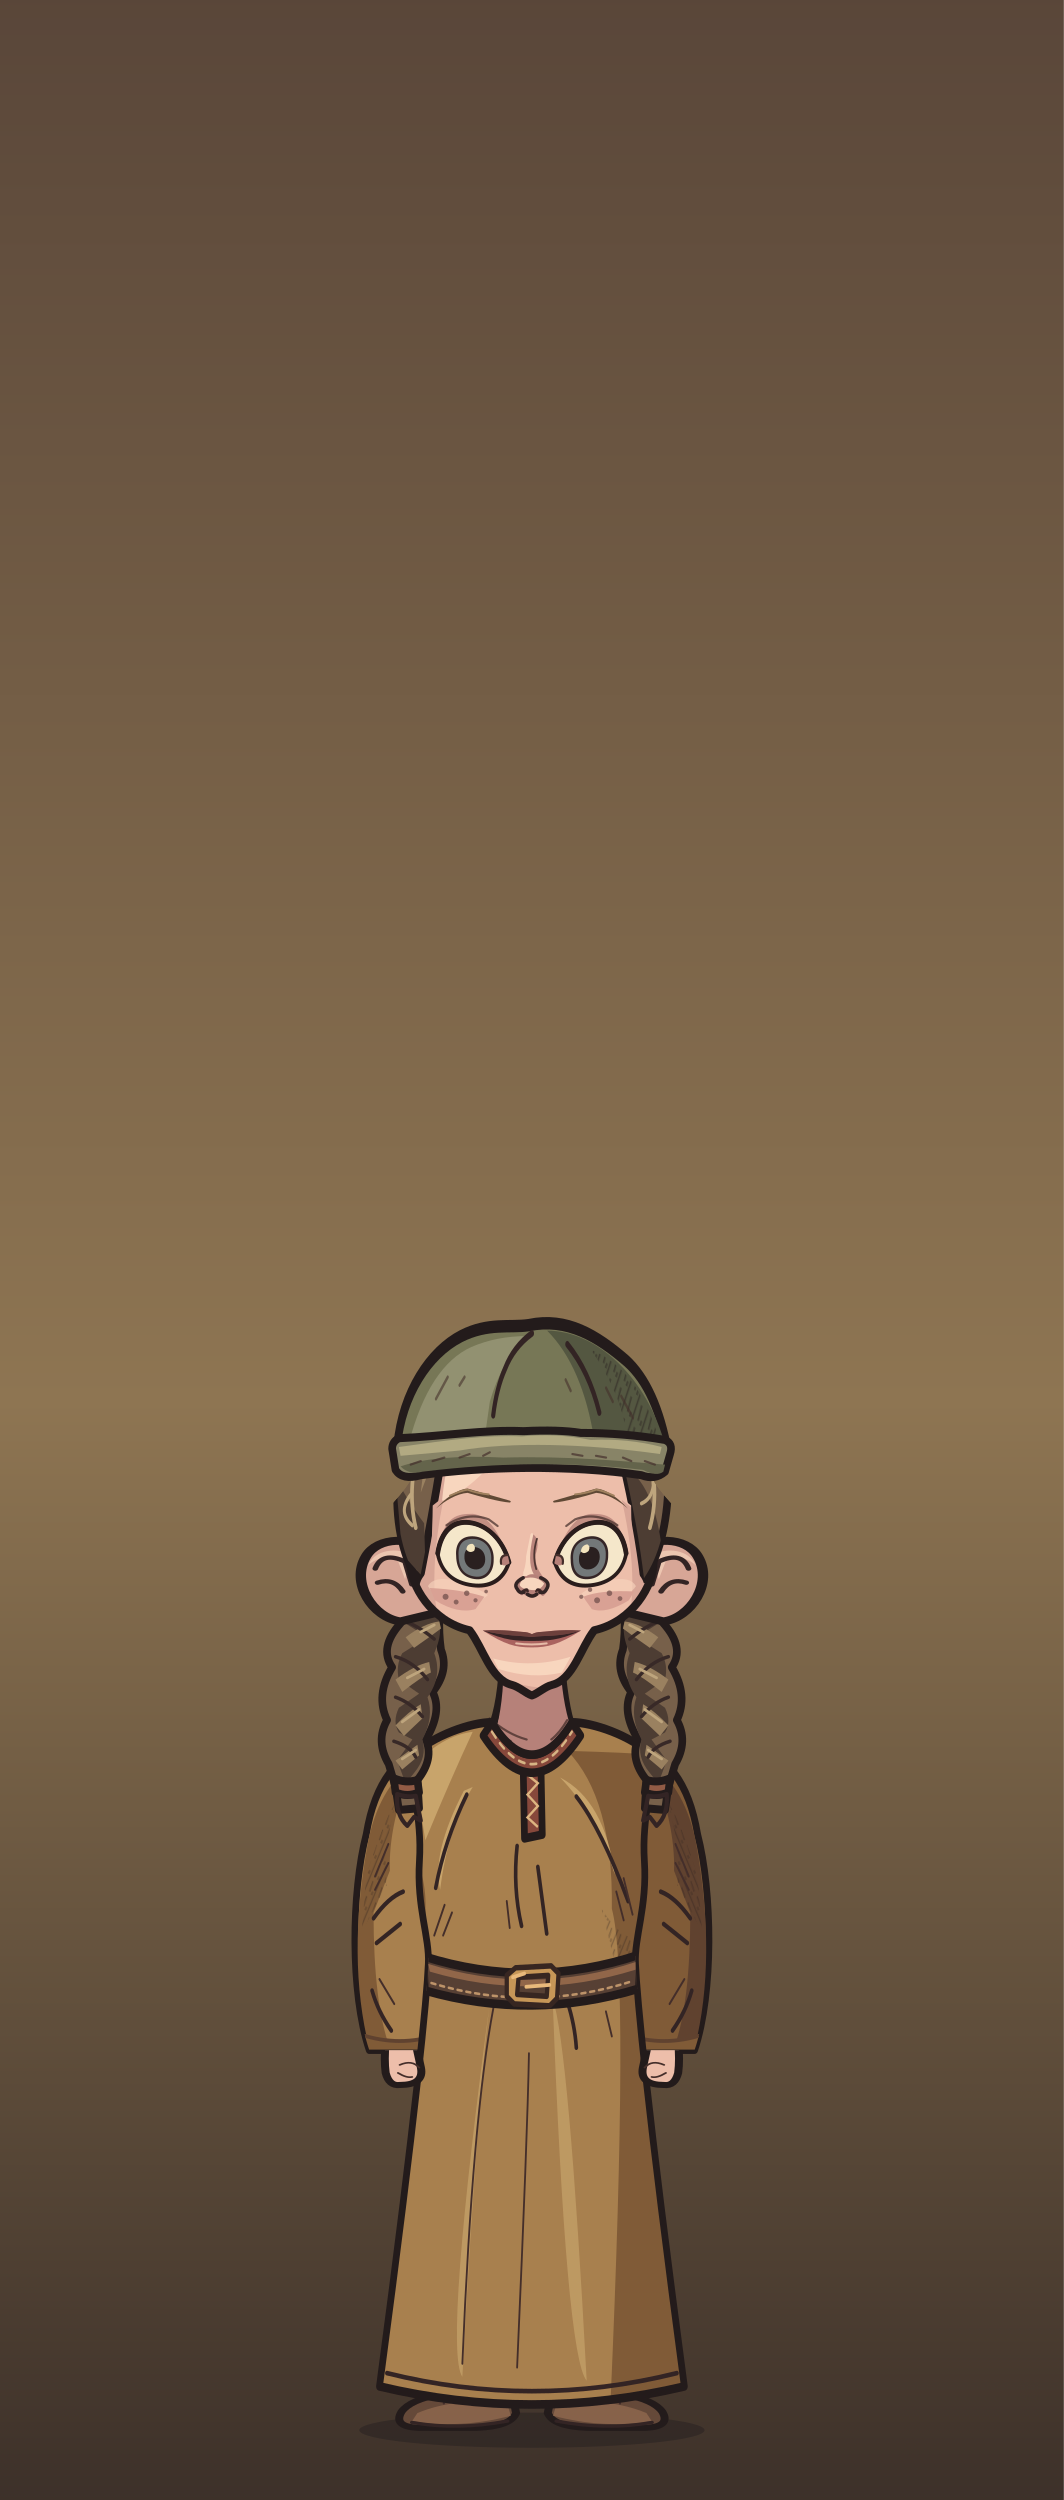
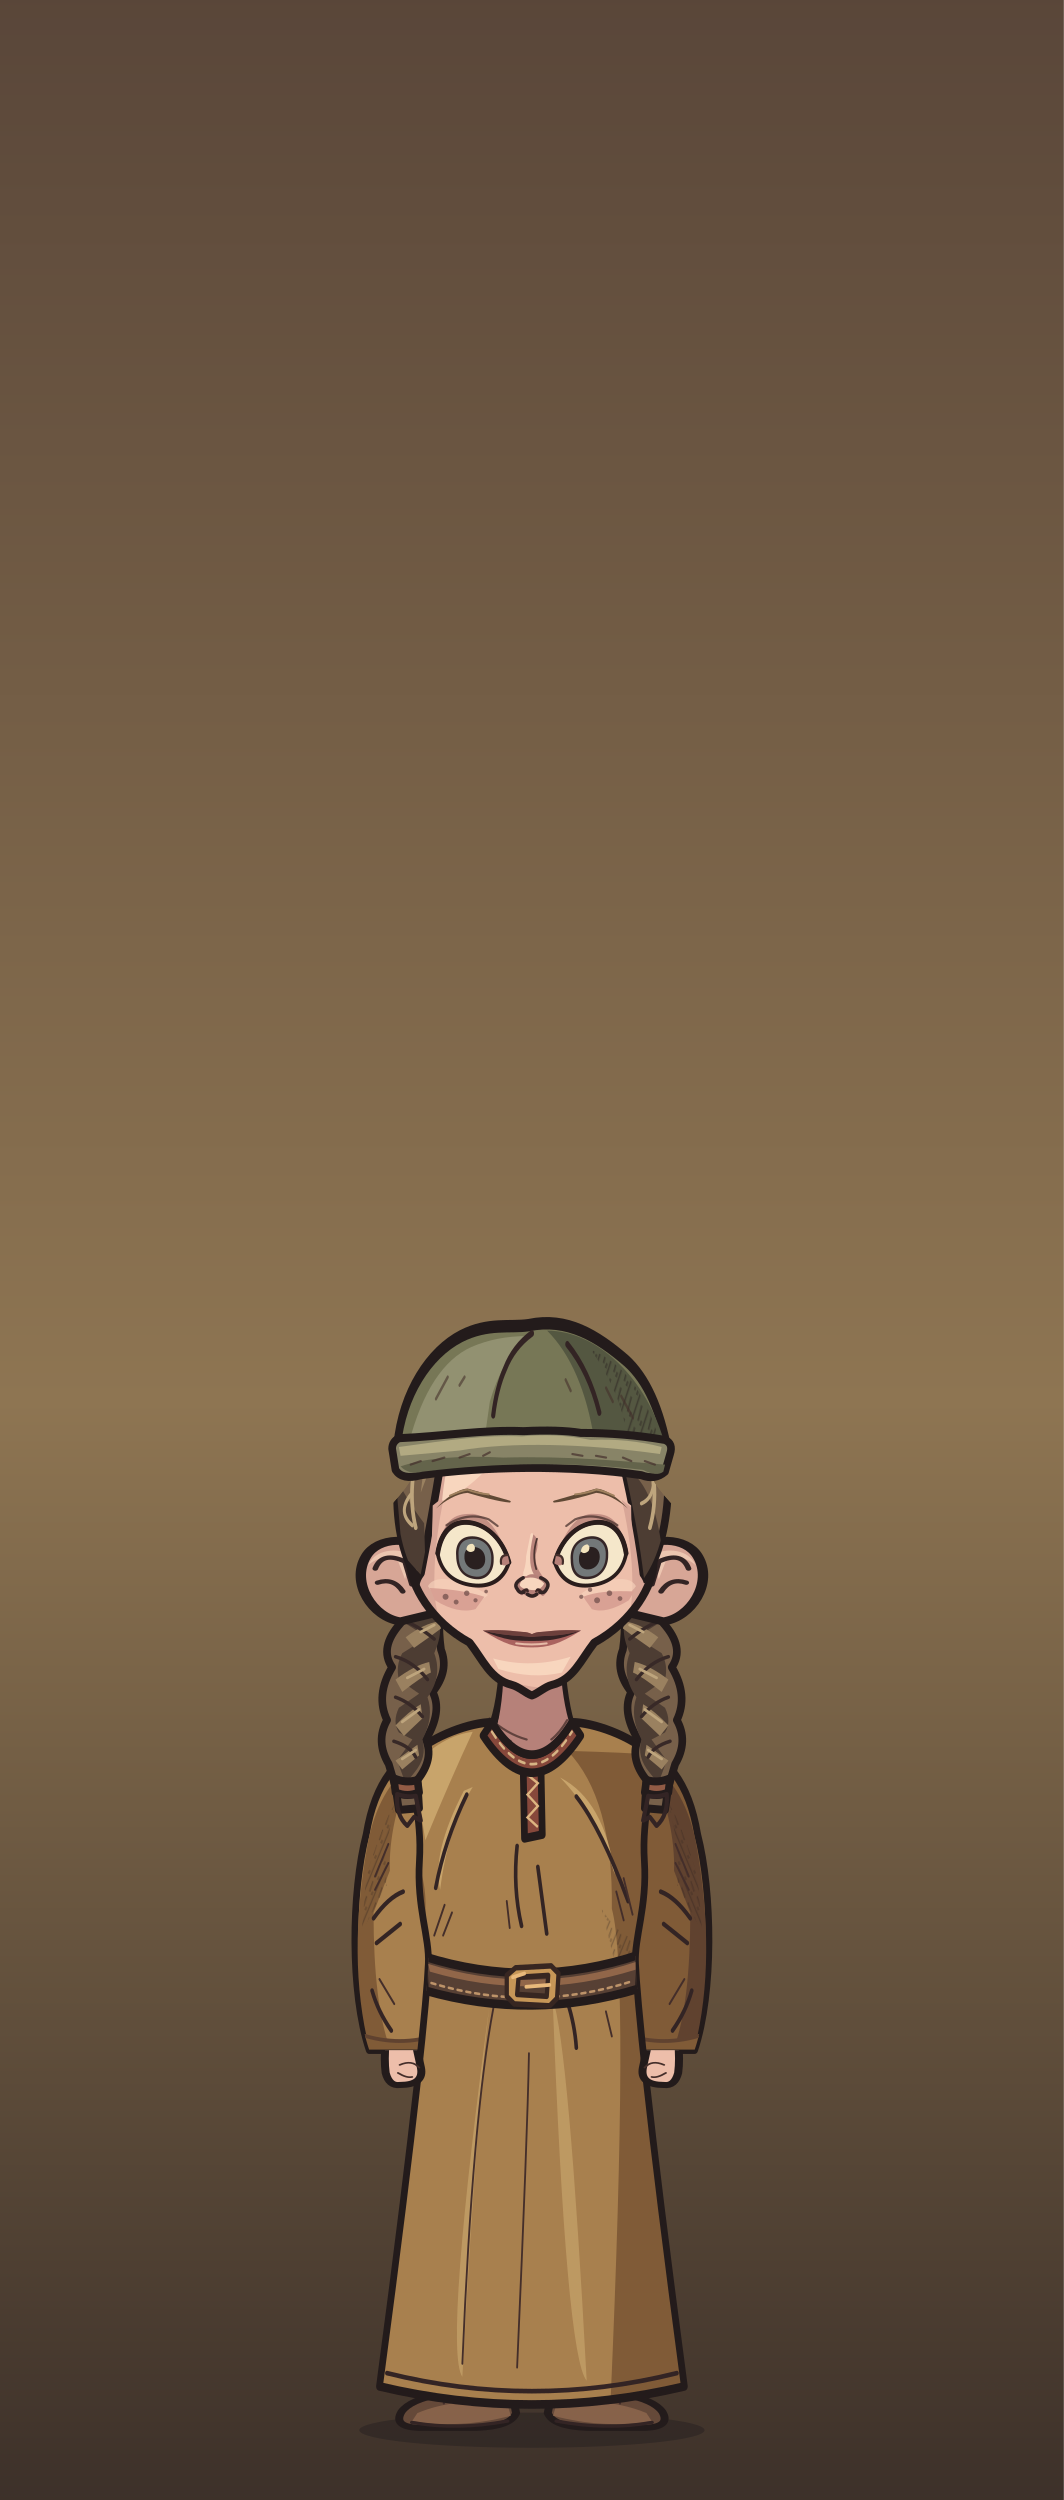
<svg xmlns="http://www.w3.org/2000/svg" xmlns:xlink="http://www.w3.org/1999/xlink" aria-labelledby="title" width="320" height="752" viewBox="0 0 320 752" role="img">
  <defs>
    <style>
      .edge {stroke:#231b1b;stroke-width:4.55;stroke-linecap:round;stroke-linejoin:round}
      .seam {fill:none;stroke:#332424;stroke-width:2.45;stroke-linecap:round;stroke-linejoin:round}
      .etch {fill:none;stroke:#442e2a;stroke-width:1.25;stroke-linecap:round}
      .hair-line {fill:none;stroke:#967661;stroke-width:1.45;stroke-linecap:round}
      .white {fill:#f5e7ca;stroke:#2a1d1c;stroke-width:2.65;stroke-linejoin:round}
      .label {fill:#efdfc1;font:600 20px Georgia,serif}
      .muted {fill:#b8aa96;font:13px 'Segoe UI',sans-serif}
      .section {fill:#dcbb8e;font:600 14px 'Segoe UI',sans-serif}
    </style>
    <linearGradient id="umber" x2="0" y2="1" gradientUnits="objectBoundingBox">
      <stop stop-color="#594639" />
      <stop offset=".56" stop-color="#8e7552" />
      <stop offset="1" stop-color="#3c3029" />
    </linearGradient>
    <linearGradient id="ash" x2="0" y2="1" gradientUnits="objectBoundingBox">
      <stop stop-color="#3b423d" />
      <stop offset=".56" stop-color="#7a7d67" />
      <stop offset="1" stop-color="#242b28" />
    </linearGradient>
    <linearGradient id="rose" x2="0" y2="1" gradientUnits="objectBoundingBox">
      <stop stop-color="#51404a" />
      <stop offset=".56" stop-color="#8a6972" />
      <stop offset="1" stop-color="#372c33" />
    </linearGradient>
    <pattern id="paper-grain" width="63" height="57" patternUnits="userSpaceOnUse">
      <path d="M1 16l2-1m21-4 5-2m16 7 6-1M12 32l3-1m16 11 4-1m20-14 4 1M4 51l5-1m41 0 9-2" fill="none" stroke="#231a1b" stroke-width=".85" opacity=".19" />
      <path d="M4 5l9-1m29 2 2-1M1 40l4-1m12 9 1-1m21-23 4-1m9 12 5-2" fill="none" stroke="#f0dbb5" stroke-width=".85" opacity=".23" />
      <path d="M16 19h.6m13-3h.7m28 6h.7m-39 15h.6m23 4h.6m-12 11h.7m29-39h.7" fill="none" stroke="#21191a" stroke-width="1.2" opacity=".28" stroke-linecap="round" />
    </pattern>
    <pattern id="ink-lines" width="7" height="9" patternUnits="userSpaceOnUse" patternTransform="rotate(28)">
      <path d="M1 -2V10m2.8-8 .6 6m1.9-1v5" stroke="#271d1d" stroke-width=".95" fill="none" opacity=".65" />
    </pattern>
    <radialGradient id="vignette" cx=".5" cy=".39" r=".72">
      <stop offset=".47" stop-color="#20191c" stop-opacity="0" />
      <stop offset="1" stop-color="#20191c" stop-opacity=".48" />
    </radialGradient>
    <g id="firs" fill="currentColor">
      <path d="M10 439Q15 379 12 300L9 220 15 146 15 54 19 80 21 147 28 230 25 326 29 439Z" />
      <path d="M17 169Q27 174 45 174L57 169 49 179 27 187 17 185                M18 194Q29 196 52 192L63 183 56 194 26 205 16 207                M15 225Q46 230 67 218L77 206 71 223 42 238 18 241                M17 252Q48 255 78 245L91 230 84 249 52 266 20 269                M14 282Q40 281 71 278L88 261 84 281 57 291 19 298                M19 312Q43 316 69 310L88 299 84 310 58 322 22 325" />
      <path d="M6 312 0 315V284L11 285M0 266 13 270V250L0 249M0 220 15 221 15 206 0 202                M0 180 16 181V167L0 165M0 141 15 150V138L0 133M0 112 17 127V118L0 104" />
      <path d="M64 440Q55 380 58 324L59 258 63 217 68 222 65 266 68 328 76 440Z                M63 291Q78 294 89 282L100 267 96 283 81 301 62 307                M63 323Q80 323 106 304L98 321 68 339                M63 316Q44 306 37 293L41 307 64 329Z" />
    </g>
    <g id="brambles" fill="none" stroke="currentColor" stroke-linecap="round" stroke-linejoin="round">
      <path stroke-width="3.8" d="M9 440Q13 401 21 380T26 333m-8 57Q39 375 43 352m-28 46Q6 377 0 376M41 440Q41 402 63 385m-20 44q26-6 39-30" />
      <path stroke-width="2" d="M23 364l14-13m-12 4-7-15m20 29 17-4m-15-1 1-11m13 49 2-17m2 14 18-5m-34 32q-12-10-17-10" />
    </g>
    <g id="night-scratches" fill="none" stroke="currentColor" stroke-width="1.2" stroke-linecap="round">
      <path d="M16 113q32-11 54-8m-30 9 16-3m184-40q19-4 44 1m-11 7 19 4                M24 335q33-3 68-16m-44 16 26-4m164-9q31 5 60-3m-39 8 38-3                M27 391q22-6 52-5m168 14q28-8 57-8m-40 11 24-4                M55 178l18-6m177 36 17 3m-12-4 17-1" />
    </g>
    <g id="shirt-setting">
      <rect width="320" height="440" fill="url(#umber)" />
      <path d="M50 217q24 8 64 1l-15 7-56 6m176-90q39-13 70-5l-26 4 28 2-64 6" fill="#856c54" opacity=".5" />
      <use xlink:href="#firs" style="color:#342827" opacity=".52" transform="translate(-26 8)" />
      <use xlink:href="#firs" style="color:#413128" opacity=".58" transform="translate(340 101) scale(-1 .81)" />
      <use xlink:href="#night-scratches" style="color:#dfbb87" opacity=".28" />
      <use xlink:href="#brambles" style="color:#291f22" opacity=".71" />
      <rect width="320" height="440" fill="url(#vignette)" />
      <rect width="320" height="440" fill="url(#paper-grain)" />
    </g>
    <g id="armor-setting">
      <rect width="320" height="440" fill="url(#ash)" />
      <path d="M42 173q49-4 68 3l-43 6 25 3-49 4m151 35q47 10 104-6l-26 14-62 8Z" fill="#707764" opacity=".48" />
      <use xlink:href="#firs" style="color:#27312c" opacity=".64" transform="translate(-36 30)" />
      <use xlink:href="#firs" style="color:#303833" opacity=".75" transform="translate(324 45) scale(-.86 1.03)" />
      <use xlink:href="#brambles" style="color:#252a27" opacity=".62" transform="translate(319 10) scale(-1 1)" />
      <use xlink:href="#night-scratches" style="color:#d8d8a9" opacity=".28" transform="translate(-2 21)" />
      <rect width="320" height="440" fill="url(#vignette)" />
      <rect width="320" height="440" fill="url(#paper-grain)" />
    </g>
    <g id="woman-setting">
      <rect width="320" height="440" fill="url(#rose)" />
      <path d="M44 235q40-4 76-1l-20 6-36 2 19 3-44 5m183-50q35 3 60-3l-24 9-31 2" fill="#775d65" opacity=".6" />
      <use xlink:href="#firs" style="color:#3b2b34" opacity=".58" transform="translate(-20 84) scale(.86 .91)" />
      <use xlink:href="#firs" style="color:#3d2e39" opacity=".68" transform="translate(327 54) scale(-.85 .98)" />
      <path d="M300 440q-2-82-6-173l-9-103 7-35 12 42 9 98 7 171Z                M294 195q-10-18-25-24l-15-1 13-4 11 2 18 15                M285 162q-13-22-34-27l-7 4 7-11 17 4 20 17                M303 242q-18-23-36-27l-13 3 15-9 11 2 21 15" fill="#3a2b33" opacity=".64" />
      <use xlink:href="#brambles" style="color:#2d2229" opacity=".8" transform="translate(12 6)" />
      <use xlink:href="#night-scratches" style="color:#e1b8a8" opacity=".28" transform="translate(0 7)" />
      <rect width="320" height="440" fill="url(#vignette)" />
      <rect width="320" height="440" fill="url(#paper-grain)" />
    </g>
    <pattern id="mail-rings" width="14" height="13" patternUnits="userSpaceOnUse" patternTransform="rotate(-7)">
      <path d="M-1 2q3-3 6 0 1 3-2 5Q0 8-1 5M6 2q3-3 6 0 1 3-2 5Q7 8 6 5M3 8q3-3 6 0 1 3-2 5-3 1-4-2M10 8q3-3 6 0" fill="none" stroke="#2d2c28" stroke-width="1.6" stroke-linecap="round" />
      <path d="M-.5 4q1.5-2 3-1m5 1q1.4-2 3-1M4 10q1.5-2 3-1m4 1q1.4-2 3-1" fill="none" stroke="#9a9b87" stroke-width="1.12" opacity=".78" stroke-linecap="round" />
    </pattern>
    <pattern id="armor-plates" width="47" height="24" patternUnits="userSpaceOnUse" patternTransform="translate(4 4) rotate(2)">
      <path d="M1 0l21 .7 1 18-3 3-17-1-1-4Zm24 1 19-1 2 15-3 7-19-2Z" fill="#85867a" stroke="#352e2a" stroke-width="1.75" stroke-linejoin="round" />
      <path d="M2 2l18 .2-.2 4L5 7 4 17Zm24 0 16-1 1 4-14 2-3 10Z" fill="#a9a58d" />
      <path d="M19 4l4 14-3 3-16-1 13-4Zm22 2 4 10-2 5-17-1 13-4Z" fill="#62655f" />
      <path d="M7 7l1-.5m6 12 3-2m16-7 5-1m-7 5 4-2" fill="none" stroke="#d0c0a0" stroke-width=".9" opacity=".76" />
      <path d="M6 12q2-2 2.7 1-1 2.2-2.7.5Zm12 1q1.8-2 2.4.6-1 2.6-2.5.8Zm11 1q1-2.2 2.8-1-.2 2.9-2.8 2.1Zm12-2q2.2-1.4 2.3.8-1 2.3-2.3.5Z" fill="#3c342d" />
    </pattern>
    <clipPath id="portrait-frame">
      <rect width="320" height="752" />
    </clipPath>
    <clipPath id="wardrobe-torso-mask">
      <path d="M133 273 C119 273 93 280 80 290 C77 305 86 322 84 346 C82 370 91 386 90 400 C89 418 82 476 57 622 Q160 641 263 622 C238 476 231 418 230 400 C229 386 238 370 236 346 C234 322 243 305 240 290 C227 280 201 273 187 273 Q160 307 133 273Z" />
    </clipPath>
    <clipPath id="wardrobe-sleeve-mask">
      <path d="M91 284C69 291 54 304 48 332C38 362 37 415 50 445H92L109 336Z" />
    </clipPath>
    <clipPath id="face-shape-clip">
-       <path d="M 160 54 C 194 54 221 71 225 128 C 226 143 229 156 229 169 C 229 181 217.52 202 195.4 207 C 187.636 217 183.5 235 171.44 238 C 167.44 239 163.168 243 160 244 C 156.832 243 152.56 239 148.56 238 C 136.5 235 132.364 217 124.6 207 C 102.48 202 91 181 91 169 C 91 156 94 143 95 128 C 99 71 126 54 160 54 Z" />
+       <path d="M 160 54 C 194 54 221 71 225 128 C 226 143 229 156 229 169 C 229 181 217.52 202 195.4 214 C 187.636 224 183.5 235 171.44 238 C 167.44 239 163.168 243 160 244 C 156.832 243 152.56 239 148.56 238 C 136.5 235 132.364 224 124.6 214 C 102.48 202 91 181 91 169 C 91 156 94 143 95 128 C 99 71 126 54 160 54 Z" />
    </clipPath>
    <clipPath id="face-features-eye-left">
      <path d="M-21 0 C-19 -13 -12 -19 -3 -19 C7 -19 16 -12 19.5 0 C16 11 8 15 -1 15 C-12 15 -19 10 -21 0Z" />
    </clipPath>
    <clipPath id="face-features-eye-right">
      <path d="M-21 0 C-19 -13 -12 -19 -3 -19 C7 -19 16 -12 19.5 0 C16 11 8 15 -1 15 C-12 15 -19 10 -21 0Z" />
    </clipPath>
    <clipPath id="face-features-nose-bridge">
      <path d="M154 144H167V179L172 185V187H149V185L154 179Z" />
    </clipPath>
    <clipPath id="headgear-hair-front-reveal">
      <path d="M94.044 111H225.956Q223.956 120 243.956 140L320 215V440H0V215L76.044 140Q96.044 120 94.044 111Z" />
    </clipPath>
    <mask id="hair-face-opening" maskUnits="userSpaceOnUse" x="0" y="0" width="320" height="440">
      <rect fill="white" x="0" y="0" width="320" height="440" />
      <g clip-path="url(#face-shape-clip)">
        <path d="M103.7 136.2C110.5 130.664 117.5 125.182 123.5 124.782C130.5 126.882 141.5 129.882 149 131.664Q160 139.664 171 131.664C178.5 129.882 189.5 126.882 196.5 124.782C202.5 125.182 209.5 130.664 216.3 136.2C216.3 145.2 216.9 149 216.9 166C216.9 175 224 175 224 184V300H96V184C96 175 103.1 175 103.1 166C103.1 149 103.7 145.2 103.7 136.2Z" fill="black" />
      </g>
    </mask>
    <clipPath id="hair-crown-clip">
      <path d="M93 176Q79 159 80 133C80 96 99 72 127 64Q144 56 160 62Q179 56 196 63C226 73 242 95 241 131Q240 159 226.5 174Q223 151 214 121Q196 108 177 119 Q157 126 141 115 Q123 108 106 121Q101 145 93 176Z" />
    </clipPath>
    <clipPath id="full-costume-hands-clip">
      <rect x="0" y="447" width="320" height="305" />
    </clipPath>
  </defs>
  <rect width="320" height="752" fill="url(#umber)" />
  <g data-part="child-figure" transform="translate(160 731) scale(0.53) translate(-160 -661)">
    <g data-part="full-costume">
      <ellipse cx="160" cy="661" rx="98" ry="10" fill="#261f20" opacity=".5" />
      <g transform="matrix(1 0 0 .76 0 105.6)">
        <g>
          <g transform="translate(9 0)">
            <path d="M99 689Q119 683 138 691L142 718Q139 728 120 729H86Q72 728 77 717Q82 708 99 704Z" fill="#654939" class="edge" />
            <path d="M86 718Q108 706 137 711L139 720Q110 730 83 724Z" fill="#87624a" />
            <path d="M101 711L103 700Q115 704 136 707" class="etch" />
            <path d="M83 725Q108 731 137 724" class="seam" />
          </g>
        </g>
        <g transform="translate(320 0) scale(-1 1)">
          <g transform="translate(9 0)">
            <path d="M99 689Q119 683 138 691L142 718Q139 728 120 729H86Q72 728 77 717Q82 708 99 704Z" fill="#654939" class="edge" />
            <path d="M86 718Q108 706 137 711L139 720Q110 730 83 724Z" fill="#87624a" />
            <path d="M101 711L103 700Q115 704 136 707" class="etch" />
            <path d="M83 725Q108 731 137 724" class="seam" />
          </g>
        </g>
      </g>
    </g>
    <g clip-path="url(#portrait-frame)">
      <g data-part="neck">
        <g id="face-shape-neck">
          <path d="M 144 219 Q 143 249 137 263 Q 130 270 114 278 L 131 301 189 301 206 278 Q 190 270 183 263 Q 178 250 176 219 Z" fill="#e0b09f" class="edge" />
          <path d="M 144 224 176 224 Q 177 247 182 262 Q 178 275 160 277 Q 142 275 139 266 Q 144 249 144 224 Z" fill="#b68179" />
          <path d="M 136 257 q 10 9 21 12 m -16 -3 7 4 m 32 -12 q -4 7 -9 11" class="etch" opacity=".75" />
        </g>
      </g>
      <g data-part="wardrobe" transform="matrix(0.84 0 0 1.08 25.6 -35.6)">
        <path d="M91 284C69 291 54 304 48 332C38 362 37 415 50 445H92L109 336Z" fill="#a8804e" class="edge" data-part="sleeve-outline" data-side="left" />
        <path d="M49 337 Q56 308 80 294 Q63 326 64 351 L53 373 Q53 421 64 444 H50 Q35 397 49 337Z" fill="#805b37" />
        <path d="M48 354 Q59 326 68 315 Q59 342 62 359 L45 383Z" fill="url(#ink-lines)" opacity=".44" />
        <path d="M53 376 q10 -11 20 -14 m-18 27 16 -10 M52 414 q4 11 13 21" class="seam" />
        <path d="M54 354 l9 -17 m-9 24 9 -14 m-6 61 10 13" class="etch" />
        <g clip-path="url(#wardrobe-sleeve-mask)">
          <path d="M44.0 437Q71 444 97.0 437V445H44.0Z" fill="#805b37" />
          <path d="M44.0 437Q71 444 97.0 437" fill="none" stroke="#60422f" stroke-width="2" />
        </g>
        <g transform="translate(320 0) scale(-1 1)">
          <path d="M91 284C69 291 54 304 48 332C38 362 37 415 50 445H92L109 336Z" fill="#805b37" class="edge" data-part="sleeve-outline" data-side="right" />
          <path d="M49 337 Q56 308 80 294 Q63 326 64 351 L53 373 Q53 421 64 444 H50 Q35 397 49 337Z" fill="#60422f" />
          <path d="M48 354 Q59 326 68 315 Q59 342 62 359 L45 383Z" fill="url(#ink-lines)" opacity=".44" />
          <path d="M53 376 q10 -11 20 -14 m-18 27 16 -10 M52 414 q4 11 13 21" class="seam" />
          <path d="M54 354 l9 -17 m-9 24 9 -14 m-6 61 10 13" class="etch" />
          <g clip-path="url(#wardrobe-sleeve-mask)">
            <path d="M44.0 437Q71 444 97.0 437V445H44.0Z" fill="#805b37" />
            <path d="M44.0 437Q71 444 97.0 437" fill="none" stroke="#60422f" stroke-width="2" />
          </g>
        </g>
        <path d="M133 273 C119 273 93 280 80 290 C77 305 86 322 84 346 C82 370 91 386 90 400 C89 418 82 476 57 622 Q160 641 263 622 C238 476 231 418 230 400 C229 386 238 370 236 346 C234 322 243 305 240 290 C227 280 201 273 187 273 Q160 307 133 273Z" fill="#a8804e" />
        <g data-part="torso" clip-path="url(#wardrobe-torso-mask)">
          <path d="M80 296 Q99 280 120 278 Q105 303 88 335Z" fill="#c8a46b" />
          <path d="M184 288 Q227 289 240 290 L268 632 H213 Q226 405 214 371 Q215 313 184 288Z" fill="#805b37" />
          <path d="M81 344 Q91 359 87 381 L72 402 L64 359Z" fill="#805b37" />
          <path d="M207 371 Q223 390 235 386 L234 416 L220 412Z" fill="url(#ink-lines)" opacity=".42" />
          <path d="M120 307 Q103 329 98 361 Q92 342 114 309Z M179 302 Q209 314 216 353 Q203 321 179 302Z" fill="#c8a46b" />
          <path d="M133 412Q124 460 113 617Q100 602 133 412Z M174 418Q185 444 197 619Q183 606 174 418Z" fill="#c8a46b" opacity=".68" />
          <path d="M134 423Q120 480 113 610 M158 447Q157 490 150 612" class="etch" />
          <path d="M62 615Q160 634 258 615" class="seam" />
          <path d="M116 311 Q101 335 95 360 M190 312 Q207 329 225 367 M150 338 q-3 22 3 42 m11 -31 6 35 M184 420q5 12 6 24" class="seam" />
          <path d="M101 369 l-7 16 m12 -12 -6 12 M222 355 l6 19 m-11 -12 5 15 M143 367 l2 14 m65 44 4 13" class="etch" />
          <path d="M154 292h12l1 40-12 2Z" fill="#87483b" class="edge" />
          <path d="M156 300l8 5-7 6 7 6-7 6 7 5" fill="none" stroke="#ddb581" stroke-width="1.4" />
          <path d="M133 273 Q160 307 187 273 L193 280 Q160 319 127 280Z" fill="#87483b" class="edge" />
          <path d="M133 278 Q160 312 187 278" fill="none" stroke="#d6b585" stroke-width="1.45" stroke-dasharray="4 4" stroke-linecap="round" />
        </g>
        <path d="M133 273 C119 273 93 280 80 290 C77 305 86 322 84 346 C82 370 91 386 90 400 C89 418 82 476 57 622 Q160 641 263 622 C238 476 231 418 230 400 C229 386 238 370 236 346 C234 322 243 305 240 290 C227 280 201 273 187 273 Q160 307 133 273Z" fill="none" class="edge" />
        <g data-part="belt" clip-path="url(#wardrobe-torso-mask)">
          <path d="M87 396 Q160 414 233 395 L232 413 Q160 430 88 414Z" fill="#574034" class="edge" />
          <path d="M90 400 Q160 417 230 399 L230 403 Q160 420 91 404Z" fill="#916649" />
          <path d="M92 410 Q160 426 228 409" fill="none" stroke="#bd9369" stroke-width="1.35" stroke-dasharray="3 3" stroke-linecap="round" />
          <path d="M149 402l24 -1 5 4-1 13-5 4-24 -1-5 -4v-11Z M151 407l-1 9 20 1 1 -11Z" fill="#c69657" fill-rule="evenodd" stroke="#372621" stroke-width="2.9" stroke-linejoin="round" />
          <path d="M156 412l16 -1m-25 -4 8 -2" fill="none" stroke="#e9b97b" stroke-width="2" stroke-linecap="round" />
        </g>
      </g>
      <g id="hair-braid" transform="matrix(0.956 0 0 1 7.059 0)">
        <g transform="translate(0 10)">
          <path d="M220 155C232 169 227 181 238 193Q251 207 243 218q10 16 3 30 7 12-1 25l-4 13-2 13-12-1 1-16q-10-12-5-23-10-16-4-27-10-12-5-24C218 181 208 169 220 155Z" fill="#77604a" class="edge" />
          <path d="M229 184Q235 188 237 192l-15 9 15 9q4 7 2 15l-12 8 12 8q4 8 0 14l-8 4 9 12-5 13-5-6q-8-9-5-19-7-13-3-24-9-12-4-25-7-15 0-24Z" fill="#4d3d33" />
          <path d="M215 192q9 1 20 9l-5 6q-12-8-16-11Zm6 23q9 2 20 10l-4 7q-12-9-17-11Zm5 24q7 4 15 12l-5 6-11-10Zm2 23 13 9-4 5-10-8Z" fill="#9a8160" />
          <path d="M218 202q10-8 20-11m-16 34q8-10 19-13m-16 34q7-8 16-11m-12 34q3-6 13-9" fill="none" stroke="#382927" stroke-width="2" stroke-linecap="round" stroke-linejoin="round" />
          <path d="M218 194l8 4m-2 21 10 5m-7 18 10 7m-8 16 8 5" fill="none" stroke="#bea57d" stroke-width="1.6" stroke-linecap="round" stroke-linejoin="round" />
          <path d="M228 282q7 2 14-1l-1 8q-7 3-14 0Z" fill="#925b45" class="edge" />
          <path d="M229 291q5 1 11-1 1 12-6 18l-4-5-4 2Z" fill="#4d3d33" class="seam" />
        </g>
        <g transform="translate(320 0) scale(-1 1)">
          <g transform="translate(0 10)">
            <path d="M220 155C232 169 227 181 238 193Q251 207 243 218q10 16 3 30 7 12-1 25l-4 13-2 13-12-1 1-16q-10-12-5-23-10-16-4-27-10-12-5-24C218 181 208 169 220 155Z" fill="#77604a" class="edge" />
            <path d="M229 184Q235 188 237 192l-15 9 15 9q4 7 2 15l-12 8 12 8q4 8 0 14l-8 4 9 12-5 13-5-6q-8-9-5-19-7-13-3-24-9-12-4-25-7-15 0-24Z" fill="#4d3d33" />
            <path d="M215 192q9 1 20 9l-5 6q-12-8-16-11Zm6 23q9 2 20 10l-4 7q-12-9-17-11Zm5 24q7 4 15 12l-5 6-11-10Zm2 23 13 9-4 5-10-8Z" fill="#9a8160" />
            <path d="M218 202q10-8 20-11m-16 34q8-10 19-13m-16 34q7-8 16-11m-12 34q3-6 13-9" fill="none" stroke="#382927" stroke-width="2" stroke-linecap="round" stroke-linejoin="round" />
            <path d="M218 194l8 4m-2 21 10 5m-7 18 10 7m-8 16 8 5" fill="none" stroke="#bea57d" stroke-width="1.6" stroke-linecap="round" stroke-linejoin="round" />
            <path d="M228 282q7 2 14-1l-1 8q-7 3-14 0Z" fill="#925b45" class="edge" />
            <path d="M229 291q5 1 11-1 1 12-6 18l-4-5-4 2Z" fill="#4d3d33" class="seam" />
          </g>
        </g>
      </g>
      <g id="face-shape">
        <g id="face-shape-ears">
          <g transform="translate(101 179) scale(-1.3 1)">
            <path d="M -4 -15 C 7 -26 22 -25 27 -14 C 34 1 24 21 12 23 L -4 18 Z" fill="#d7a696" class="edge" />
            <path d="M 7 -15 C 16 -20 24 -16 26 -9 C 22 -14 16 -14 13 -11 L 10 -1 Z" fill="#f8d6be" opacity=".66" />
            <path d="M 23 -7 Q 20 -17 10 -11 L 7 2 M 22 1 Q 15 -2 11 6" class="seam" />
          </g>
          <g transform="translate(219 179) scale(1.3 1)">
            <path d="M -4 -15 C 7 -26 22 -25 27 -14 C 34 1 24 21 12 23 L -4 18 Z" fill="#d7a696" class="edge" />
            <path d="M 7 -15 C 16 -20 24 -16 26 -9 C 22 -14 16 -14 13 -11 L 10 -1 Z" fill="#f8d6be" opacity=".66" />
            <path d="M 23 -7 Q 20 -17 10 -11 L 7 2 M 22 1 Q 15 -2 11 6" class="seam" />
          </g>
        </g>
-         <path d="M 160 54 C 194 54 221 71 225 128 C 226 143 229 156 229 169 C 229 181 217.52 202 195.4 207 C 187.636 217 183.5 235 171.44 238 C 167.44 239 163.168 243 160 244 C 156.832 243 152.56 239 148.56 238 C 136.5 235 132.364 217 124.6 207 C 102.48 202 91 181 91 169 C 91 156 94 143 95 128 C 99 71 126 54 160 54 Z" fill="#edbeaa" />
+         <path d="M 160 54 C 194 54 221 71 225 128 C 226 143 229 156 229 169 C 229 181 217.52 202 195.4 214 C 187.636 224 183.5 235 171.44 238 C 167.44 239 163.168 243 160 244 C 156.832 243 152.56 239 148.56 238 C 136.5 235 132.364 224 124.6 214 C 102.48 202 91 181 91 169 C 91 156 94 143 95 128 C 99 71 126 54 160 54 Z" fill="#edbeaa" />
        <g clip-path="url(#face-shape-clip)">
          <path d="M 70 141 Q 104 91 123 84 Q 102 148 105 189 Q 110 231 160 239 Q 192 244 211 214 Q 223 186 211 133 Q 235 151 250 174 L 250 265 70 265 Z" fill="#d8a697" />
          <path d="M 109 133.5 Q 114 80 142 79 Q 173 70 195 88 Q 174 79 152 93 Q 130 126 109 133.5 Z" fill="#f8d6be" />
          <g transform="translate(160 0) scale(-1 1)">
            <path d="M 25 187 C 37 179 55 174 59 182 C 55 189 34 196 25 187 Z" fill="#f8d6be" opacity=".605" />
            <path d="M 27 188 Q 39 184 58 183 L 55 190 Q 42 198 32 195 Z" fill="#d9a194" />
          </g>
          <g transform="translate(160 0) scale(1 1)">
            <path d="M 27 187 C 37 179 55 174 59 182 C 55 189 34 196 27 187 Z" fill="#f8d6be" opacity=".605" />
            <path d="M 29 188 Q 39 184 58 185 L 55 190 Q 42 198 34 195 Z" fill="#d9a194" />
          </g>
          <path d="M 92 183 Q 99 211 120 232 L 132 247 119 248 Q 98 234 85 212 Z M 229 184 Q 224 217 203 241 L 193 250 209 247 Q 230 233 240 211 Z" fill="url(#ink-lines)" opacity=".14" />
          <path d="M 138 223 Q 160 229 182 222 L 177 231 Q 160 235 141 229 Z" fill="#f8d6be" />
          <circle cx="111" cy="188" r="1.7" fill="#76534e" opacity=".78" />
          <circle cx="117" cy="191" r="1.4" fill="#76534e" opacity=".78" />
          <circle cx="123" cy="186" r="1.55" fill="#76534e" opacity=".78" />
          <circle cx="128" cy="190" r="1.2" fill="#76534e" opacity=".78" />
          <circle cx="134" cy="185" r="1.05" fill="#76534e" opacity=".78" />
          <circle cx="188" cy="188" r="1.2" fill="#76534e" opacity=".78" />
          <circle cx="193" cy="184" r="1.25" fill="#76534e" opacity=".78" />
          <circle cx="197" cy="190" r="1.7" fill="#76534e" opacity=".78" />
          <circle cx="204" cy="186" r="1.6" fill="#76534e" opacity=".78" />
          <circle cx="210" cy="189" r="1.35" fill="#76534e" opacity=".78" />
        </g>
-         <path d="M 160 54 C 194 54 221 71 225 128 C 226 143 229 156 229 169 C 229 181 217.52 202 195.4 207 C 187.636 217 183.5 235 171.44 238 C 167.44 239 163.168 243 160 244 C 156.832 243 152.56 239 148.56 238 C 136.5 235 132.364 217 124.6 207 C 102.48 202 91 181 91 169 C 91 156 94 143 95 128 C 99 71 126 54 160 54 Z" fill="none" class="edge" />
+         <path d="M 160 54 C 194 54 221 71 225 128 C 226 143 229 156 229 169 C 229 181 217.52 202 195.4 214 C 187.636 224 183.5 235 171.44 238 C 167.44 239 163.168 243 160 244 C 156.832 243 152.56 239 148.56 238 C 136.5 235 132.364 224 124.6 214 C 102.48 202 91 181 91 169 C 91 156 94 143 95 128 C 99 71 126 54 160 54 Z" fill="none" class="edge" />
      </g>
      <g clip-path="url(#face-shape-clip)">
        <g data-part="eyes">
          <g transform="matrix(1 0.12 0 1.04 127.5 166)">
            <path d="M-21 0 C-18 -22 -9 -23 -1 -24 Q12 -24 19.5 0Z" fill="#b68179" opacity=".78" />
            <path d="M-16 -16 Q-4 -25 8 -22 L13 -19" class="etch" opacity=".72" />
            <path d="M-21 0 C-19 -13 -12 -19 -3 -19 C7 -19 16 -12 19.5 0 C16 11 8 15 -1 15 C-12 15 -19 10 -21 0Z" class="white" style="stroke-width:2.15" />
            <g clip-path="url(#face-features-eye-left)">
              <g transform="translate(0 0) scale(1 1)">
                <path d="M-9.8 0 C-10.4 -7 -6.6 -10.9 0 -11.1 C6.1 -11.2 10.5 -7 10.1 -.3 C10.2 5.9 6.4 11 0 10.8 C-6.1 10.7 -9.7 7.2 -9.8 0Z" fill="#737879" stroke="#352526" stroke-width="1.4" />
                <path d="M-5.8 -.2C-5.9-3.8-3.5-6 .1-6 3.8-6 6-3.6 6 .1 6 3.9 3.3 6.3-.2 6.2-3.9 6.1-6 3.3-5.8-.2Z" fill="#2a2020" />
                <path d="M-4.7-4.1Q-4.4-7.4-1.1-7.6 .9-6.3-.3-3.9-2.9-2-4.7-4.1Z" fill="#f3e4bd" />
              </g>
            </g>
            <path d="M-21 0 C-19 -13 -12 -19 -3 -19 C7 -19 16 -12 19.5 0" fill="none" stroke="#2a1d1c" stroke-width="2.65" stroke-linecap="round" />
            <path d="M18.8 -3.8 Q14.2 -3.4 15 1.4 Q16.5 3.2 19.8 .6Z" fill="#b68179" />
            <path d="M18.8 -3.8 Q14.2 -3.4 15 1.4" class="etch" />
          </g>
          <g transform="matrix(-1 0.12 0 1.04 192.5 166)">
            <path d="M-21 0 C-18 -22 -9 -23 -1 -24 Q12 -24 19.5 0Z" fill="#b68179" opacity=".78" />
            <path d="M-16 -16 Q-4 -25 8 -22 L13 -19" class="etch" opacity=".72" />
            <path d="M-21 0 C-19 -13 -12 -19 -3 -19 C7 -19 16 -12 19.5 0 C16 11 8 15 -1 15 C-12 15 -19 10 -21 0Z" class="white" style="stroke-width:2.15" />
            <g clip-path="url(#face-features-eye-right)">
              <g transform="translate(0 0) scale(-1 1)">
                <path d="M-9.8 0 C-10.4 -7 -6.6 -10.9 0 -11.1 C6.1 -11.2 10.5 -7 10.1 -.3 C10.2 5.9 6.4 11 0 10.8 C-6.1 10.7 -9.7 7.2 -9.8 0Z" fill="#737879" stroke="#352526" stroke-width="1.4" />
                <path d="M-5.8 -.2C-5.9-3.8-3.5-6 .1-6 3.8-6 6-3.6 6 .1 6 3.9 3.3 6.3-.2 6.2-3.9 6.1-6 3.3-5.8-.2Z" fill="#2a2020" />
                <path d="M-4.7-4.1Q-4.4-7.4-1.1-7.6 .9-6.3-.3-3.9-2.9-2-4.7-4.1Z" fill="#f3e4bd" />
              </g>
            </g>
            <path d="M-21 0 C-19 -13 -12 -19 -3 -19 C7 -19 16 -12 19.5 0" fill="none" stroke="#2a1d1c" stroke-width="2.65" stroke-linecap="round" />
            <path d="M18.8 -3.8 Q14.2 -3.4 15 1.4 Q16.5 3.2 19.8 .6Z" fill="#b68179" />
            <path d="M18.8 -3.8 Q14.2 -3.4 15 1.4" class="etch" />
          </g>
        </g>
        <g data-part="brows">
          <g transform="matrix(1 0 0 1 127.5 135)">
            <path d="M-22 3 C-17 -2.536 -10 -8.018 -4 -8.418 C3 -6.318 14 -3.318 20 -1.536 Q21 -1 20 -0.464 C14 -0.882 3 -3.882 -4 -5.982 C-10 -5.582 -17 -1.464 -22 3Z" fill="#604935" />
            <path d="M-14 -4.4 Q-7 -7.5 -4 -7.8 Q1 -5.8 8 -5.1" fill="none" stroke="#a0815e" stroke-width="1.1" stroke-linecap="round" />
          </g>
          <g transform="matrix(-1 0 0 1 192.5 135)">
            <path d="M-22 3 C-17 -2.536 -10 -8.018 -4 -8.418 C3 -6.318 14 -3.318 20 -1.536 Q21 -1 20 -0.464 C14 -0.882 3 -3.882 -4 -5.982 C-10 -5.582 -17 -1.464 -22 3Z" fill="#604935" />
            <path d="M-14 -4.4 Q-7 -7.5 -4 -7.8 Q1 -5.8 8 -5.1" fill="none" stroke="#a0815e" stroke-width="1.1" stroke-linecap="round" />
          </g>
        </g>
        <g data-part="nose" transform="translate(160 160) scale(.82 .82) translate(-160 -160)">
          <g clip-path="url(#face-features-nose-bridge)">
            <path d="M159 151 Q161 148 161 154 Q157 169 162 177 L158 183 152 182 Q156 174 156 166Z" fill="#f8d6be" />
            <path d="M161 151 Q166 155 162.5 165 Q161.5 174 170 183 L167 187 161 178 Q156.5 170 161 151Z" fill="#b68179" opacity=".93" />
            <path d="M163.5 154 Q160 165 163 175" class="etch" opacity=".9" />
          </g>
          <path d="M156 180 Q160 177 165 180 C167 180 166.09 180 168.5 182 Q172.5 186 170.5 190 Q167.5 196 166.09 192 Q160 197 153.91 192 Q153.5 195 149.5 190 Q147.5 186 151.5 183 Q154 179 156 180Z" fill="#b68179" />
          <path d="M157 181 Q164 180 168.5 185 Q165.95 190 160 189.5 Q152.775 189 151.5 186 Q153 181 157 181Z" fill="#f8d6be" />
          <path d="M153.91 181 Q146.5 185 150.0 189 Q151.5 192 154.5 191 M166.09 181 Q173.5 184 170.0 189 Q168.5 192 165.5 191" class="seam" />
          <path d="M152.65 190 q5.25 -4 5.25 1 q-5.25 -1 -5.25 -1Z M162.1 191 q1 -5 5.25 -1 q-2 0 -5.25 1Z" fill="#3b2524" />
          <path d="M156.8 192.3 Q160.25 195 163.3 192.3" class="seam" />
        </g>
        <g data-part="mouth" transform="translate(160 160) scale(.82 .82) translate(-160 -160)">
          <path d="M126 217.5 C141.3 216.5 151 218.5 154 218.5 Q157 218.5 160 220.0 Q163 218.5 166 218.5 C169 218.5 178.7 216.5 194 217.5 C178.7 227.2 171 229.2 160 229.2 C148 229.2 141.3 227.2 126 217.5Z" fill="#aa635f" />
          <path d="M126 217.5 C141.3 216.5 151 218.5 154 218.5 Q157 218.5 160 220.0 Q163 218.5 166 218.5 C169 218.5 178.7 216.5 194 217.5 C178.7 222.25 167 220.7 160 222 C153 221 141.3 221.4 126 217.5Z" fill="#56322f" opacity=".72" />
          <path d="M126 217.5 C141.3 221.4 153 221 160 222 C167 220.7 178.7 222.25 194 217.5 C178.7 224.7 169 224.7 160 224.7 C150 224.7 141.3 224.7 126 217.5Z" fill="#362324" />
          <path d="M149.12 226.4 Q160 227.9 170.2 226.4" fill="none" stroke="#f8d6be" stroke-width="1.4" stroke-linecap="round" opacity=".76" />
        </g>
      </g>
      <g id="hair-front">
        <g clip-path="url(#headgear-hair-front-reveal)">
          <g mask="url(#hair-face-opening)">
            <g transform="matrix(0.956 0 0 1.247 7.059 -39.529)">
              <path d="M93 176Q79 159 80 133C80 96 99 72 127 64Q144 56 160 62Q179 56 196 63C226 73 242 95 241 131Q240 159 226.5 174Q223 151 214 121Q196 108 177 119 Q157 126 141 115 Q123 108 106 121Q101 145 93 176Z" fill="#77604a" class="edge" />
              <g clip-path="url(#hair-crown-clip)">
                <path d="M91 112q6-26 41-35 19-3 37-2 15-4 25-16-6 21-26 26-13 15-39 25l-28 11-7 14 3-19Zm76-20q22-1 37-12-3 9-9 12 13 4 21 14-25-5-38-11Z" fill="#9a8160" />
                <path d="M79 128q8 12 17 21l1 26-14-12Zm123-38 26-13 13 25Z M210 121q22 7 27 39l-11 21Z" fill="#4d3d33" />
                <path d="M154 69Q116 67 95 109Q85 132 91 151M146 77Q114 81 100 116 M166 69Q204 66 226 108Q237 132 230 151M175 77Q209 81 221 117" fill="none" stroke="#bea57d" stroke-width="2.2" stroke-linecap="round" stroke-linejoin="round" />
                <path d="M90 115q-9-10 1-16 7-4 10 2m3-7q-3-10 6-13 9-2 12 6m2-9q-1-10 10-11 8-1 11 6m3-5q1-10 12-9 7 1 8 7m2 3q8-11 17-4 3 3 1 8m8 1q7-9 14-3 4 4 0 9m7 3q9-3 12 4 2 6-4 11m1 3q10 0 10 8 0 5-5 8M93 128q-10-1-7-10m13 9q6-10 15-6m-4-7q1-8 13-8m-3-6q8-10 16-3m4-8q8-10 15-2m6-1q8-10 19-6m5 13q10-7 15 1m3 6q9-7 14 4m6 20q9 0 9 8-1 6-7 8M89 150q-9-6-1-14" fill="none" stroke="#bea57d" stroke-width="1.8" stroke-linecap="round" stroke-linejoin="round" />
              </g>
            </g>
          </g>
        </g>
      </g>
      <g id="headgear-child_felt_turnup">
        <g transform="matrix(0.956 0 0 1.55 7.059 -62.25)">
          <path d="M80 106 C83 87 99 72 118 66 C134 61 147 63 158 62 C181 59 199 66 216 75 Q234 85 241 109 L229 115 Q153 106 92 114 Z" fill="#777756" class="edge" />
          <path d="M87 105 Q99 77 124 70 Q139 66 157 66 Q142 75 135 90 L132 103 Q108 104 87 105 Z" fill="#929171" />
          <path d="M169 64 C199 64 229 82 239 106 L197 104 Q190 77 169 64 Z" fill="#545741" />
          <path d="M195 71 Q223 78 235 103 L216 101 Q212 86 195 71 Z" fill="url(#ink-lines)" opacity=".67" />
          <path d="M160 65 Q149 70 144 78 Q139 85 137 95 M181 69 Q194 79 200 94" class="seam" />
          <path d="M103 89 l7-8 m7 3 3-3 m60 1 3 4 m21-1 4 5 m5-2 7 8" class="etch" opacity=".58" />
        </g>
        <g transform="matrix(0.956 0 0 1 7.059 1)">
          <path d="M81 97 C107 96 131 92 155 93 Q176 92 189 94 Q215 94 239 98 Q244 100 242 106 L239 116 Q233 121 225 118 C182 112 131 113 94 118 Q83 121 79 115 L77 103 Q77 99 81 97 Z" fill="#888467" class="edge" />
          <path d="M81 102 C111 98 133 95 154 96 Q174 94 195 98 Q217 97 237 102 L236 106 C192 100 147 99 117 104 Q94 106 82 107 Z" fill="#b2aa82" />
          <path d="M82 113 Q103 106 143 108 C182 107 213 110 239 112 L238 116 Q234 119 226 115 Q163 108 95 116 Q87 118 82 113 Z" fill="#64644b" />
          <path d="M88 112 l6-2 m7 0 7-2 m9 0 6-2 m8 1 4-2 m49 1 6 1 m8 0 6 1 m10 0 5 2 m8 0 6 2" class="etch" opacity=".68" />
        </g>
      </g>
    </g>
    <g data-part="handheld-equipment">
      <g transform="matrix(1 0 0 .76 0 105.6)">
        <g data-part="hands" clip-path="url(#full-costume-hands-clip)">
          <g>
            <path d="M77 441 Q76 454 77 464 Q79 474 85 473Q99 473 97 460 L94 442Z" fill="#edbeaa" class="edge" data-part="hand" />
            <path d="M85 458Q92 454 96 460 M84 464q5 4 8 3" class="etch" />
          </g>
          <g transform="translate(320 0) scale(-1 1)">
            <path d="M77 441 Q76 454 77 464 Q79 474 85 473Q99 473 97 460 L94 442Z" fill="#edbeaa" class="edge" data-part="hand" />
            <path d="M85 458Q92 454 96 460 M84 464q5 4 8 3" class="etch" />
          </g>
        </g>
      </g>
    </g>
  </g>
</svg>
